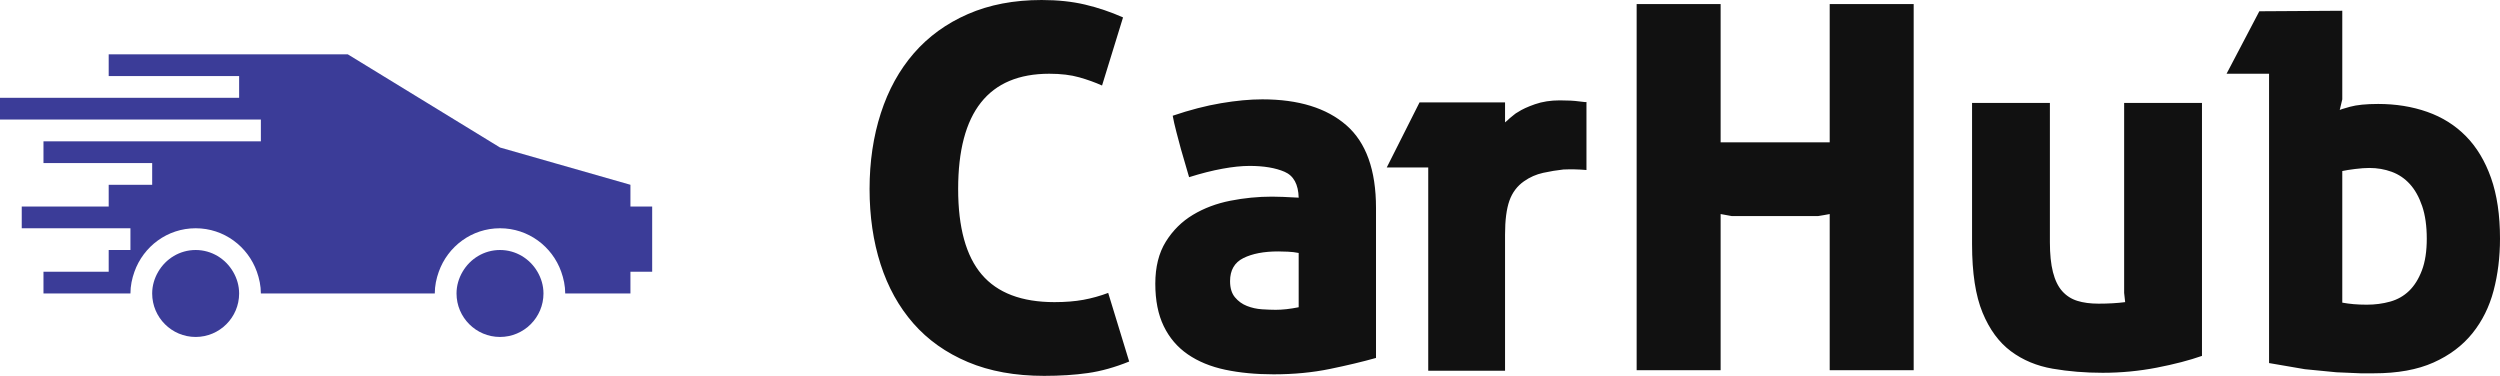
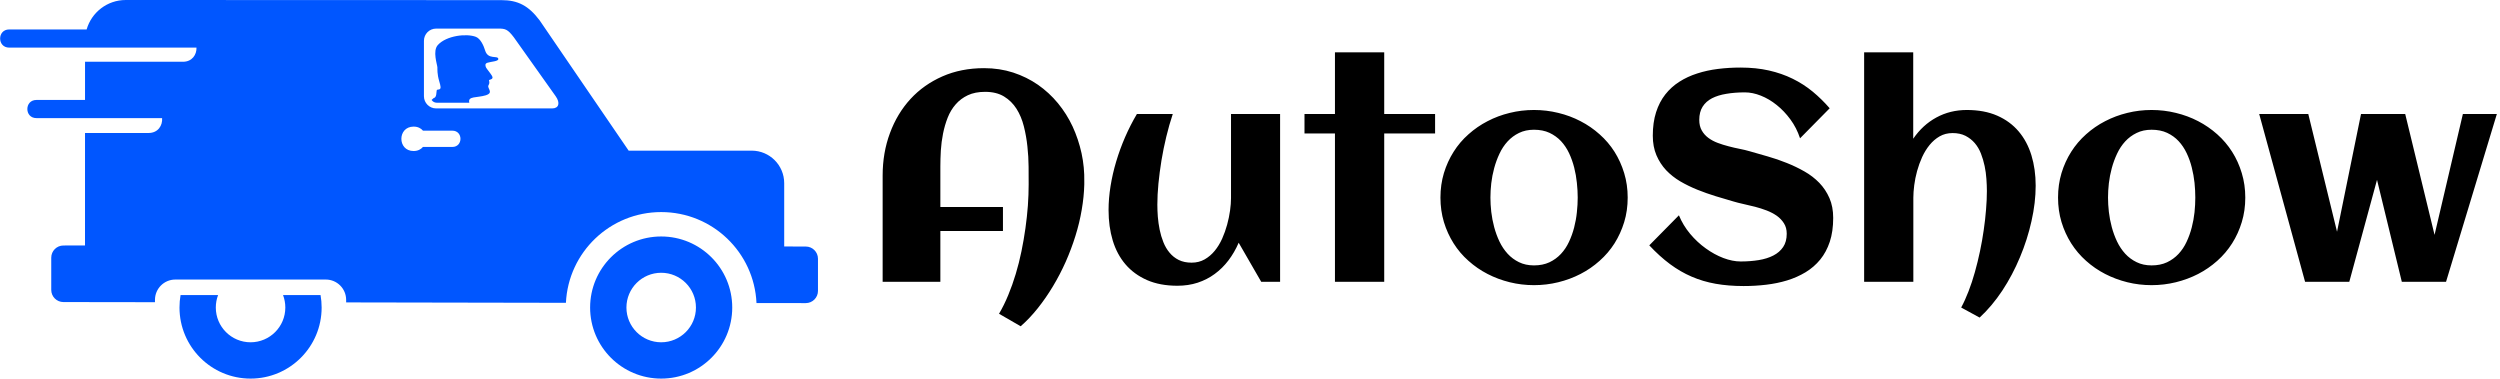
- <svg xmlns="http://www.w3.org/2000/svg" width="501.28" height="75.365" viewBox="0 0 230 34.579" class="css-1j8o68f" version="1.1" id="svg17">
-   <defs id="SvgjsDefs2381" />
-   <g id="SvgjsG2382" featurekey="PG4fjM-0" transform="matrix(2,0,0,2,0,-19)" fill="#3b3c98">
-     <g transform="translate(-270 -140)" id="g11">
-       <g id="g9">
-         <path d="M279,161c-0.736,0-1.375,0.405-1.722,1c-0.172,0.295-0.278,0.635-0.278,1c0,1.102,0.897,2,2,2c1.103,0,2-0.898,2-2    c0-0.365-0.105-0.705-0.278-1C280.375,161.405,279.737,161,279,161z" id="path3" />
-         <path d="M293,161c-0.736,0-1.375,0.405-1.722,1c-0.172,0.295-0.278,0.635-0.278,1c0,1.102,0.897,2,2,2c1.103,0,2-0.898,2-2    c0-0.365-0.105-0.705-0.278-1C294.375,161.405,293.737,161,293,161z" id="path5" />
-         <path d="M299,159v-1l-6-1.715L286,152h-11v1h6v1h-11v1h12v1h-10v1h5v1h-2v1h-4v1h5v1h-1v1h-3v1h4c0-0.352,0.072-0.686,0.184-1    c0.414-1.162,1.512-2,2.816-2c1.305,0,2.402,0.838,2.816,2c0.111,0.314,0.184,0.648,0.184,1h8c0-0.352,0.072-0.686,0.184-1    c0.414-1.162,1.512-2,2.816-2c1.305,0,2.402,0.838,2.816,2c0.111,0.314,0.184,0.648,0.184,1h3v-1h1v-3H299z" id="path7" />
+ <svg xmlns="http://www.w3.org/2000/svg" version="1.1" width="2000" height="303" viewBox="0 0 2000 303">
+   <g transform="matrix(1,0,0,1,-1.212121,-0.06173667)">
+     <svg viewBox="0 0 396 60" data-background-color="#ffffff" preserveAspectRatio="xMidYMid meet" height="303" width="2000">
+       <g id="tight-bounds" transform="matrix(1,0,0,1,0.24,0.01222508)">
+         <svg viewBox="0 0 395.52 59.976" height="59.976" width="395.52">
+           <g>
+             <svg viewBox="0 0 611.76 92.766" height="59.976" width="395.52">
+               <g transform="matrix(1,0,0,1,216.24,12.82071)">
+                 <svg viewBox="0 0 395.52 67.124" height="67.124" width="395.52">
+                   <g id="textblocktransform">
+                     <svg viewBox="0 0 395.52 67.124" height="67.124" width="395.52" id="textblock">
+                       <g>
+                         <svg viewBox="0 0 395.52 67.124" height="67.124" width="395.52">
+                           <g transform="matrix(1,0,0,1,0,0)">
+                             <svg width="395.52" viewBox="3.56 -38.57 271.3 46.04" height="67.124" data-palette-color="#000000">
+                               <path d="M37.45-16.82L37.45-16.82 37.45-16.36Q37.4-14.31 37.02-12.11 36.65-9.91 35.96-7.71 35.28-5.52 34.33-3.37 33.37-1.22 32.19 0.74 31.01 2.71 29.64 4.43 28.27 6.15 26.76 7.47L26.76 7.47 23.12 5.37Q23.97 3.93 24.67 2.23 25.37 0.54 25.93-1.32 26.49-3.17 26.89-5.13 27.29-7.08 27.56-9.01 27.83-10.94 27.97-12.81 28.1-14.67 28.1-16.36L28.1-16.36Q28.1-17.68 28.09-19.35 28.08-21.02 27.89-22.75 27.71-24.49 27.29-26.14 26.88-27.78 26.06-29.08 25.24-30.37 23.96-31.15 22.68-31.93 20.78-31.93L20.78-31.93Q19.09-31.93 17.88-31.36 16.67-30.79 15.83-29.82 14.99-28.86 14.49-27.59 13.99-26.32 13.71-24.91 13.43-23.51 13.34-22.08 13.26-20.65 13.26-19.38L13.26-19.38 13.26-12.57 23.78-12.57 23.78-8.54 13.26-8.54 13.26 0 3.56 0 3.56-17.87Q3.56-21.7 4.79-25 6.01-28.3 8.24-30.73 10.47-33.15 13.61-34.53 16.75-35.91 20.61-35.91L20.61-35.91Q23.22-35.91 25.5-35.17 27.78-34.42 29.66-33.12 31.54-31.81 33.02-30.02 34.5-28.22 35.49-26.1 36.47-23.97 36.99-21.61 37.5-19.24 37.45-16.82ZM41.53-12.06L41.53-12.06Q41.53-13.99 41.86-16.06 42.19-18.14 42.81-20.21 43.43-22.29 44.31-24.32 45.19-26.34 46.29-28.2L46.29-28.2 52.32-28.2Q51.71-26.37 51.23-24.38 50.75-22.39 50.42-20.4 50.1-18.41 49.91-16.5 49.73-14.6 49.73-12.96L49.73-12.96Q49.73-12.01 49.81-10.93 49.9-9.84 50.12-8.75 50.34-7.67 50.74-6.67 51.14-5.66 51.78-4.9 52.41-4.13 53.33-3.67 54.25-3.22 55.49-3.22L55.49-3.22Q56.71-3.22 57.68-3.77 58.64-4.32 59.37-5.21 60.1-6.1 60.62-7.25 61.13-8.4 61.46-9.61 61.79-10.82 61.95-11.98 62.11-13.13 62.11-14.06L62.11-14.06 62.11-28.2 70.36-28.2 70.36 0 67.19 0 63.4-6.57Q62.69-4.93 61.68-3.6 60.67-2.27 59.37-1.32 58.08-0.37 56.5 0.15 54.93 0.66 53.1 0.66L53.1 0.66Q50.17 0.66 48-0.29 45.82-1.25 44.38-2.93 42.94-4.61 42.23-6.95 41.53-9.28 41.53-12.06ZM87.86-24.93L87.86 0 79.58 0 79.58-24.93 74.46-24.93 74.46-28.2 79.58-28.2 79.58-38.57 87.86-38.57 87.86-28.2 96.41-28.2 96.41-24.93 87.86-24.93ZM128.78-14.16L128.78-14.16Q128.78-11.96 128.19-10.03 127.6-8.11 126.57-6.47 125.53-4.83 124.06-3.53 122.6-2.22 120.85-1.32 119.11-0.42 117.12 0.07 115.13 0.56 113.03 0.56L113.03 0.56Q110.93 0.56 108.95 0.07 106.97-0.42 105.23-1.32 103.48-2.22 102.02-3.53 100.55-4.83 99.52-6.47 98.48-8.11 97.89-10.05 97.31-11.99 97.31-14.16L97.31-14.16Q97.31-16.33 97.89-18.27 98.48-20.21 99.52-21.85 100.55-23.49 102.02-24.79 103.48-26.1 105.23-27 106.97-27.91 108.95-28.39 110.93-28.88 113.03-28.88L113.03-28.88Q115.13-28.88 117.12-28.39 119.11-27.91 120.85-27 122.6-26.1 124.06-24.79 125.53-23.49 126.57-21.85 127.6-20.21 128.19-18.27 128.78-16.33 128.78-14.16ZM120.38-14.16L120.38-14.16Q120.38-15.33 120.24-16.64 120.11-17.94 119.79-19.2 119.47-20.46 118.93-21.62 118.38-22.78 117.57-23.65 116.76-24.51 115.64-25.04 114.52-25.56 113.03-25.56L113.03-25.56Q111.61-25.56 110.51-25.02 109.42-24.49 108.6-23.6 107.78-22.71 107.23-21.53 106.68-20.36 106.34-19.1 106-17.85 105.85-16.56 105.71-15.28 105.71-14.16L105.71-14.16Q105.71-13.04 105.85-11.76 106-10.47 106.34-9.2 106.68-7.93 107.23-6.77 107.78-5.62 108.6-4.72 109.42-3.83 110.51-3.3 111.61-2.76 113.03-2.76L113.03-2.76Q114.49-2.76 115.62-3.28 116.74-3.81 117.56-4.69 118.38-5.57 118.91-6.71 119.45-7.86 119.78-9.13 120.11-10.4 120.24-11.69 120.38-12.99 120.38-14.16ZM163.32-10.74L163.32-10.74Q163.32-8.47 162.75-6.74 162.17-5 161.14-3.74 160.1-2.47 158.68-1.61 157.27-0.76 155.59-0.24 153.92 0.27 152.05 0.49 150.19 0.71 148.26 0.71L148.26 0.71Q145.72 0.71 143.57 0.33 141.42-0.05 139.53-0.87 137.64-1.68 135.89-2.98 134.15-4.27 132.41-6.13L132.41-6.13 137.39-11.18Q138.08-9.5 139.27-8.07 140.47-6.64 141.9-5.62 143.32-4.59 144.86-4 146.4-3.42 147.77-3.42L147.77-3.42Q149.38-3.42 150.8-3.65 152.21-3.88 153.26-4.42 154.31-4.96 154.91-5.85 155.51-6.74 155.51-8.08L155.51-8.08Q155.51-9.11 155.04-9.84 154.58-10.57 153.84-11.1 153.09-11.62 152.14-11.99 151.19-12.35 150.2-12.61 149.21-12.87 148.26-13.07 147.3-13.28 146.57-13.5L146.57-13.5Q145.13-13.92 143.57-14.39 142.01-14.87 140.49-15.48 138.98-16.09 137.62-16.88 136.27-17.68 135.24-18.76 134.22-19.85 133.61-21.28 133-22.71 133-24.56L133-24.56Q133-26.78 133.55-28.5 134.1-30.22 135.1-31.49 136.1-32.76 137.47-33.63 138.83-34.5 140.47-35.02 142.1-35.55 143.95-35.78 145.79-36.01 147.72-36.01L147.72-36.01Q150.36-36.01 152.52-35.52 154.68-35.03 156.51-34.13 158.34-33.23 159.87-31.97 161.39-30.71 162.73-29.17L162.73-29.17 157.75-24.12Q157.17-25.88 156.13-27.29 155.09-28.71 153.82-29.72 152.55-30.74 151.16-31.29 149.77-31.84 148.48-31.84L148.48-31.84Q146.79-31.84 145.38-31.6 143.96-31.37 142.95-30.85 141.93-30.32 141.37-29.43 140.81-28.54 140.81-27.22L140.81-27.22Q140.81-26.17 141.23-25.44 141.64-24.71 142.34-24.19 143.03-23.68 143.91-23.35 144.79-23.02 145.73-22.78 146.67-22.53 147.59-22.35 148.5-22.17 149.26-21.95L149.26-21.95Q150.72-21.53 152.33-21.07 153.95-20.61 155.51-19.98 157.07-19.36 158.49-18.55 159.9-17.75 160.98-16.64 162.05-15.53 162.69-14.07 163.32-12.62 163.32-10.74ZM197.35-16.16L197.35-16.16Q197.35-13.31 196.65-10.21 195.96-7.1 194.71-4.13 193.47-1.15 191.74 1.48 190 4.1 187.93 6.01L187.93 6.01 184.83 4.32Q185.49 3.1 186.07 1.59 186.66 0.07 187.13-1.62 187.61-3.32 187.99-5.13 188.37-6.93 188.62-8.7 188.88-10.47 189.01-12.15 189.15-13.82 189.15-15.26L189.15-15.26Q189.15-16.21 189.07-17.3 189-18.38 188.77-19.47 188.54-20.56 188.15-21.56 187.76-22.56 187.11-23.32 186.46-24.07 185.55-24.54 184.63-25 183.39-25L183.39-25Q182.17-25 181.21-24.45 180.26-23.9 179.53-23.01 178.8-22.12 178.27-20.97 177.75-19.82 177.42-18.62 177.09-17.41 176.94-16.24 176.79-15.06 176.79-14.14L176.79-14.14 176.79 0 168.52 0 168.52-38.57 176.77-38.57 176.77-24.05Q178.36-26.37 180.66-27.62 182.97-28.88 185.78-28.88L185.78-28.88Q188.71-28.88 190.88-27.93 193.05-26.98 194.49-25.28 195.93-23.58 196.64-21.25 197.35-18.92 197.35-16.16ZM232.58-14.16L232.58-14.16Q232.58-11.96 231.99-10.03 231.41-8.11 230.37-6.47 229.33-4.83 227.87-3.53 226.4-2.22 224.66-1.32 222.91-0.42 220.92 0.07 218.93 0.56 216.83 0.56L216.83 0.56Q214.73 0.56 212.75 0.07 210.78-0.42 209.03-1.32 207.28-2.22 205.82-3.53 204.36-4.83 203.32-6.47 202.28-8.11 201.69-10.05 201.11-11.99 201.11-14.16L201.11-14.16Q201.11-16.33 201.69-18.27 202.28-20.21 203.32-21.85 204.36-23.49 205.82-24.79 207.28-26.1 209.03-27 210.78-27.91 212.75-28.39 214.73-28.88 216.83-28.88L216.83-28.88Q218.93-28.88 220.92-28.39 222.91-27.91 224.66-27 226.4-26.1 227.87-24.79 229.33-23.49 230.37-21.85 231.41-20.21 231.99-18.27 232.58-16.33 232.58-14.16ZM224.18-14.16L224.18-14.16Q224.18-15.33 224.05-16.64 223.91-17.94 223.59-19.2 223.28-20.46 222.73-21.62 222.18-22.78 221.37-23.65 220.57-24.51 219.44-25.04 218.32-25.56 216.83-25.56L216.83-25.56Q215.41-25.56 214.32-25.02 213.22-24.49 212.4-23.6 211.58-22.71 211.03-21.53 210.48-20.36 210.14-19.1 209.8-17.85 209.65-16.56 209.51-15.28 209.51-14.16L209.51-14.16Q209.51-13.04 209.65-11.76 209.8-10.47 210.14-9.2 210.48-7.93 211.03-6.77 211.58-5.62 212.4-4.72 213.22-3.83 214.32-3.3 215.41-2.76 216.83-2.76L216.83-2.76Q218.3-2.76 219.42-3.28 220.54-3.81 221.36-4.69 222.18-5.57 222.71-6.71 223.25-7.86 223.58-9.13 223.91-10.4 224.05-11.69 224.18-12.99 224.18-14.16ZM254.72-17.14L250.06 0 242.63 0 234.92-28.2 243.17-28.2 248-8.42 252.03-28.2 259.46-28.2 264.39-7.89 269.15-28.2 274.86-28.2 266.32 0 258.89 0 254.72-17.14Z" opacity="1" transform="matrix(1,0,0,1,0,0)" fill="#000000" class="wordmark-text-0" data-fill-palette-color="primary" id="text-0" />
+                             </svg>
+                           </g>
+                         </svg>
+                       </g>
+                     </svg>
+                   </g>
+                 </svg>
+               </g>
+               <g>
+                 <svg viewBox="0 0 200.394 92.766" height="92.766" width="200.394">
+                   <g>
+                     <svg version="1.1" x="0" y="0" viewBox="6.403 30.101 85.605 39.628" enable-background="new 0 0 100 100" xml:space="preserve" height="92.766" width="200.394" class="icon-icon-0" data-fill-palette-color="accent" id="icon-0">
+                       <path fill="#0056ff" d="M50.664 43.778c-0.213-0.254-0.541-0.425-0.98-0.425-1.709 0-1.709 2.555-0.006 2.555 0.441 0 0.77-0.172 0.982-0.426h3.076c1.135 0 1.135-1.704 0-1.704H50.664zM60.178 34.012c-0.646-0.854-0.906-0.92-1.617-0.92l-6.52 0.002c-0.707 0-1.277 0.572-1.277 1.277v5.801c0 0.705 0.57 1.277 1.277 1.277H64.18c0.705 0 0.873-0.572 0.373-1.277L60.178 34.012zM7.354 33.183h8.104c0.51-1.779 2.148-3.082 4.094-3.082l39.312 0.013c1.762 0 2.865 0.598 4.016 2.127l9.312 13.628h12.875c1.881 0 3.406 1.524 3.406 3.406v5.038 0.109V55.9l2.258 0.006c0.705 0 1.277 0.572 1.277 1.277v3.369c0 0.703-0.572 1.275-1.277 1.275l-5.158-0.006c-0.24-5.303-4.613-9.522-9.975-9.522-5.354 0-9.721 4.209-9.973 9.498l-23.004-0.043V61.49c0-1.176-0.953-2.129-2.129-2.129H24.74c-1.176 0-2.129 0.953-2.129 2.129v0.242l-9.582-0.014c-0.705 0-1.275-0.57-1.275-1.275v-3.369c0-0.705 0.57-1.276 1.275-1.276l2.258-0.006 0.002-11.771h6.648c1.01 0 1.482-0.804 1.42-1.557H10.203c-1.268 0-1.268-1.901 0-1.901h5.086l0.002-3.997h10.242c0.975 0 1.449-0.75 1.424-1.481H7.354C6.086 35.085 6.086 33.183 7.354 33.183zM52.102 40.853c-0.227 0-0.424-0.117-0.537-0.293 0.143-0.144 0.242-0.206 0.242-0.206s0.236 0 0.262-0.526c0.023-0.474 0.105-0.292 0.314-0.377 0.186-0.072 0.139-0.318-0.014-0.831-0.236-0.792-0.188-1.271-0.197-1.471-0.016-0.3-0.52-1.712 0.045-2.335 0.9-0.996 3.021-1.234 3.988-0.854 0.486 0.192 0.816 0.931 0.965 1.428 0.301 0.997 1.316 0.479 1.379 0.87 0.043 0.271-0.73 0.28-1.143 0.412-0.271 0.087-0.23 0.308-0.137 0.504 0.059 0.127 0.424 0.546 0.613 0.858 0.254 0.418-0.34 0.379-0.309 0.483 0.131 0.427-0.129 0.46-0.072 0.69 0.07 0.302 0.455 0.646-0.25 0.867-0.934 0.289-1.939 0.063-1.736 0.78L52.102 40.853 52.102 40.853zM25.178 62.291c0-0.443 0.037-0.88 0.111-1.303h3.928c-0.154 0.406-0.238 0.845-0.238 1.303 0 2.008 1.627 3.637 3.637 3.637s3.639-1.629 3.639-3.637c0-0.458-0.084-0.896-0.238-1.303h3.926c0.074 0.423 0.113 0.859 0.113 1.303 0 4.107-3.33 7.438-7.439 7.438C28.508 69.729 25.178 66.398 25.178 62.291zM68.158 62.291c0-4.107 3.33-7.438 7.438-7.438s7.438 3.33 7.438 7.438-3.33 7.438-7.438 7.438S68.158 66.398 68.158 62.291zM71.959 62.291c0 2.008 1.629 3.637 3.639 3.637 2.008 0 3.637-1.629 3.637-3.637 0-2.01-1.629-3.639-3.637-3.639C73.588 58.652 71.959 60.281 71.959 62.291z" data-fill-palette-color="accent" />
+                     </svg>
+                   </g>
+                 </svg>
+               </g>
+             </svg>
+           </g>
+           <defs />
+         </svg>
+         <rect width="395.52" height="59.976" fill="none" stroke="none" visibility="hidden" />
      </g>
-     </g>
-   </g>
-   <g id="SvgjsG2383" featurekey="jxYttZ-0" transform="matrix(2.355529,0,0,2.355529,78.25691,-13.04958)" fill="#111111">
-     <path d="M10.88 19.66 c-0.56 0.227 -1.097 0.377 -1.61 0.45 s-1.083 0.11 -1.71 0.11 c-1.133 0 -2.127 -0.18 -2.98 -0.54 s-1.563 -0.863 -2.13 -1.51 s-0.993 -1.417 -1.28 -2.31 s-0.43 -1.873 -0.43 -2.94 s0.147 -2.053 0.44 -2.96 s0.723 -1.687 1.29 -2.34 s1.27 -1.163 2.11 -1.53 s1.8 -0.55 2.88 -0.55 c0.627 0 1.193 0.06 1.7 0.18 s1 0.287 1.48 0.5 l-0.82 2.66 c-0.267 -0.12 -0.563 -0.227 -0.89 -0.32 s-0.717 -0.14 -1.17 -0.14 c-2.373 0 -3.56 1.5 -3.56 4.5 c0 1.507 0.307 2.62 0.92 3.34 s1.56 1.08 2.84 1.08 c0.427 0 0.803 -0.03 1.13 -0.09 s0.65 -0.15 0.97 -0.27 z M17.5 15.42 c-0.133 -0.027 -0.273 -0.043 -0.42 -0.05 s-0.273 -0.01 -0.38 -0.01 c-0.56 0 -1.013 0.087 -1.36 0.26 s-0.52 0.473 -0.52 0.9 c0 0.267 0.063 0.477 0.19 0.63 s0.283 0.267 0.47 0.34 s0.383 0.117 0.59 0.13 s0.383 0.02 0.53 0.02 c0.267 0 0.567 -0.033 0.9 -0.1 l0 -2.12 z M16.46 13.22 c0.107 0 0.25 0.003 0.43 0.01 s0.383 0.017 0.61 0.03 c-0.013 -0.52 -0.197 -0.857 -0.55 -1.01 s-0.81 -0.23 -1.37 -0.23 c-0.307 0 -0.66 0.037 -1.06 0.11 s-0.833 0.183 -1.3 0.33 l-0.32 -1.1 c-0.04 -0.147 -0.097 -0.36 -0.17 -0.64 s-0.123 -0.5 -0.15 -0.66 c0.667 -0.227 1.297 -0.39 1.89 -0.49 s1.13 -0.15 1.61 -0.15 c1.413 0 2.507 0.337 3.28 1.01 s1.16 1.75 1.16 3.23 l0 5.86 c-0.52 0.147 -1.12 0.29 -1.8 0.43 s-1.413 0.21 -2.2 0.21 c-0.693 0 -1.323 -0.06 -1.89 -0.18 s-1.053 -0.32 -1.46 -0.6 s-0.72 -0.647 -0.94 -1.1 s-0.33 -1.007 -0.33 -1.66 s0.137 -1.2 0.41 -1.64 s0.627 -0.79 1.06 -1.05 s0.92 -0.443 1.46 -0.55 s1.083 -0.16 1.63 -0.16 z M26.06 9.92 c0.16 -0.107 0.383 -0.21 0.67 -0.31 s0.61 -0.15 0.97 -0.15 c0.307 0 0.557 0.013 0.75 0.04 s0.29 0.033 0.29 0.02 l0 2.66 c-0.307 -0.027 -0.607 -0.033 -0.9 -0.02 c-0.253 0.027 -0.517 0.07 -0.79 0.13 s-0.523 0.17 -0.75 0.33 c-0.267 0.187 -0.457 0.44 -0.57 0.76 s-0.17 0.76 -0.17 1.32 l0 5.32 l-3 0 l0 -7.94 l-1.62 0 l1.28 -2.54 l3.34 0 l0 0.78 c0.067 -0.053 0.127 -0.107 0.18 -0.16 c0.053 -0.04 0.107 -0.083 0.16 -0.13 s0.107 -0.083 0.16 -0.11 z M30.7 5.7 l3.28 -0 l0 5.4 l4.26 0 l0 -5.4 l3.28 0 l0 14.3 l-3.28 0 l0 -6.1 c-0.08 0.013 -0.153 0.027 -0.22 0.04 l-0.24 0.04 l-3.36 0 l-0.44 -0.08 l0 6.1 l-3.28 0 l0 -14.3 z M43.8 9.56 l3.04 -0 l0 5.44 c0 0.467 0.04 0.857 0.12 1.17 s0.2 0.56 0.36 0.74 s0.357 0.307 0.59 0.38 s0.51 0.11 0.83 0.11 c0.387 0 0.733 -0.02 1.04 -0.06 l-0.04 -0.36 l0 -7.42 l3.04 0 l0 9.88 c-0.493 0.173 -1.083 0.327 -1.77 0.46 s-1.39 0.2 -2.11 0.2 c-0.68 0 -1.33 -0.053 -1.95 -0.16 s-1.163 -0.333 -1.63 -0.68 s-0.837 -0.85 -1.11 -1.51 s-0.41 -1.55 -0.41 -2.67 l0 -5.52 z M58.26 5.96 l-0 3.46 l-0.1 0.42 c0 -0.013 0.133 -0.057 0.4 -0.13 s0.633 -0.11 1.1 -0.11 c0.693 0 1.333 0.103 1.92 0.31 s1.09 0.523 1.51 0.95 s0.747 0.97 0.98 1.63 s0.35 1.45 0.35 2.37 c0 0.72 -0.083 1.397 -0.25 2.03 s-0.443 1.19 -0.83 1.67 s-0.893 0.86 -1.52 1.14 s-1.4 0.42 -2.32 0.42 l-0.53 0 l-0.94 -0.04 l-1.23 -0.12 l-1.4 -0.24 l0 -11.3 l-1.66 0 l1.28 -2.44 z M59.22 17.44 c0.32 0 0.623 -0.04 0.91 -0.12 s0.533 -0.22 0.74 -0.42 s0.373 -0.467 0.5 -0.8 s0.19 -0.747 0.19 -1.24 s-0.06 -0.917 -0.18 -1.27 s-0.28 -0.64 -0.48 -0.86 s-0.437 -0.38 -0.71 -0.48 s-0.563 -0.15 -0.87 -0.15 c-0.16 0 -0.347 0.013 -0.56 0.04 s-0.38 0.053 -0.5 0.08 l0 5.14 c0.147 0.027 0.297 0.047 0.45 0.06 s0.323 0.02 0.51 0.02 z" id="path14" />
+     </svg>
  </g>
</svg>
